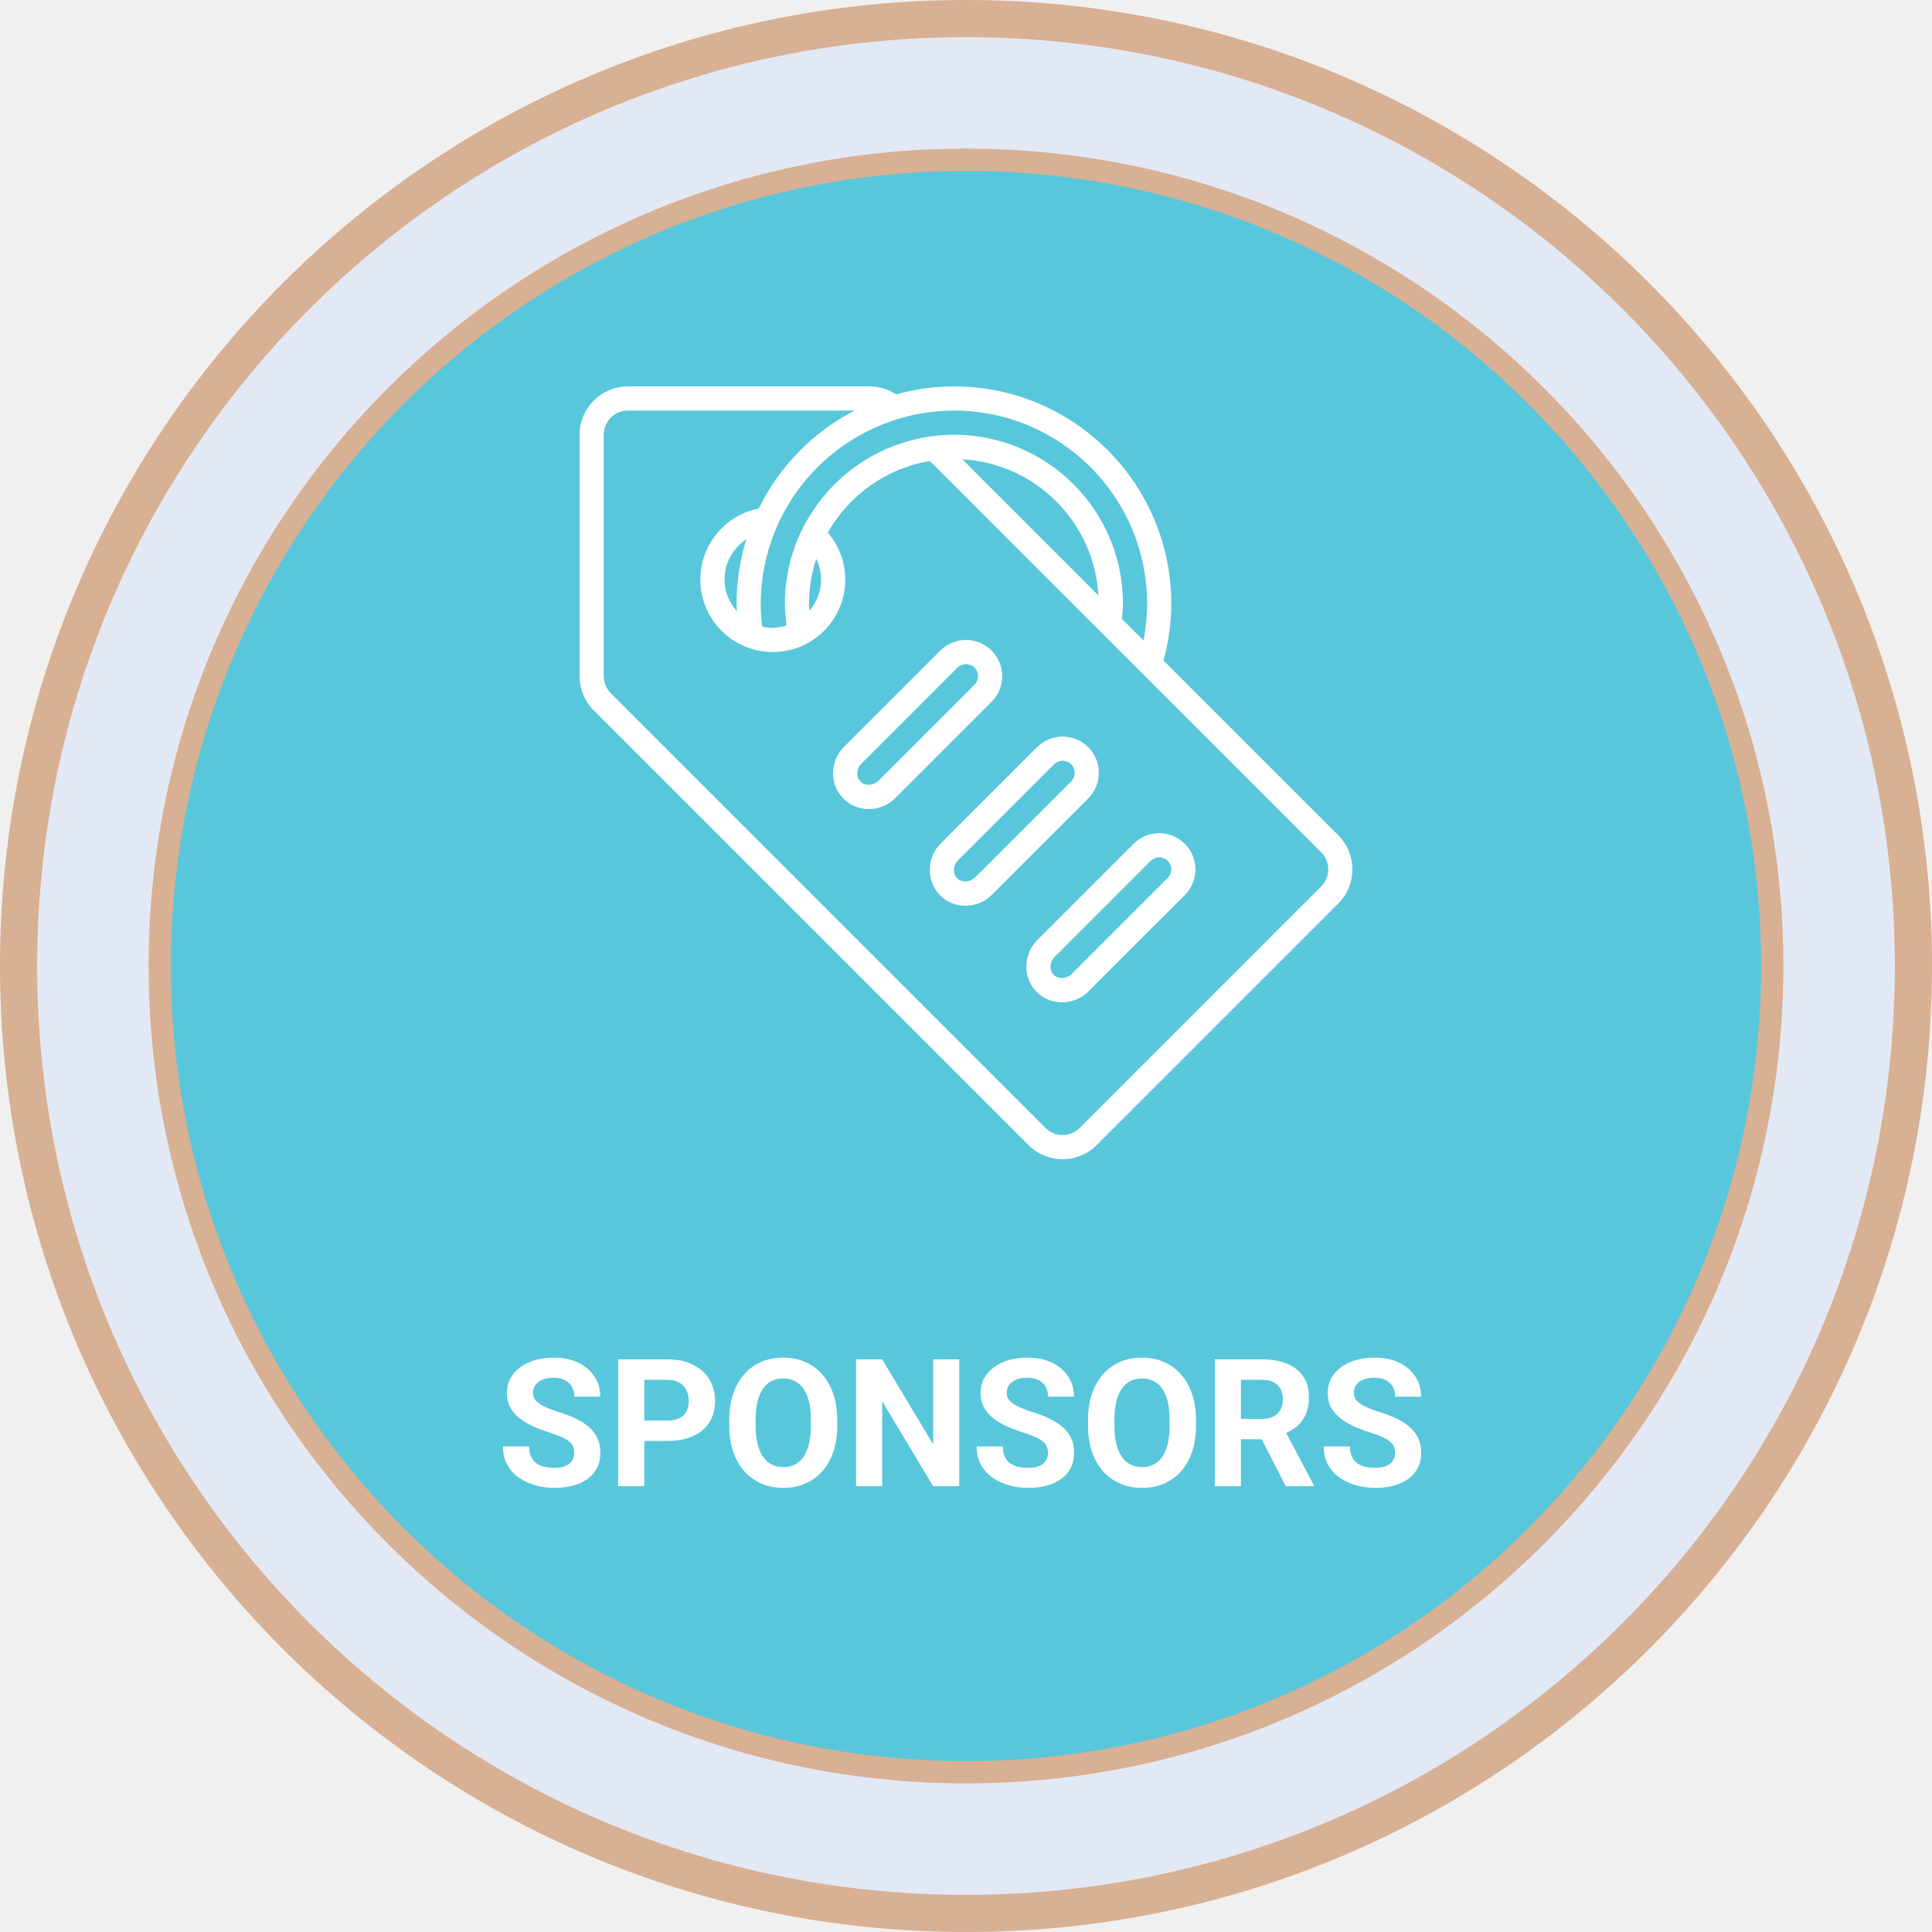
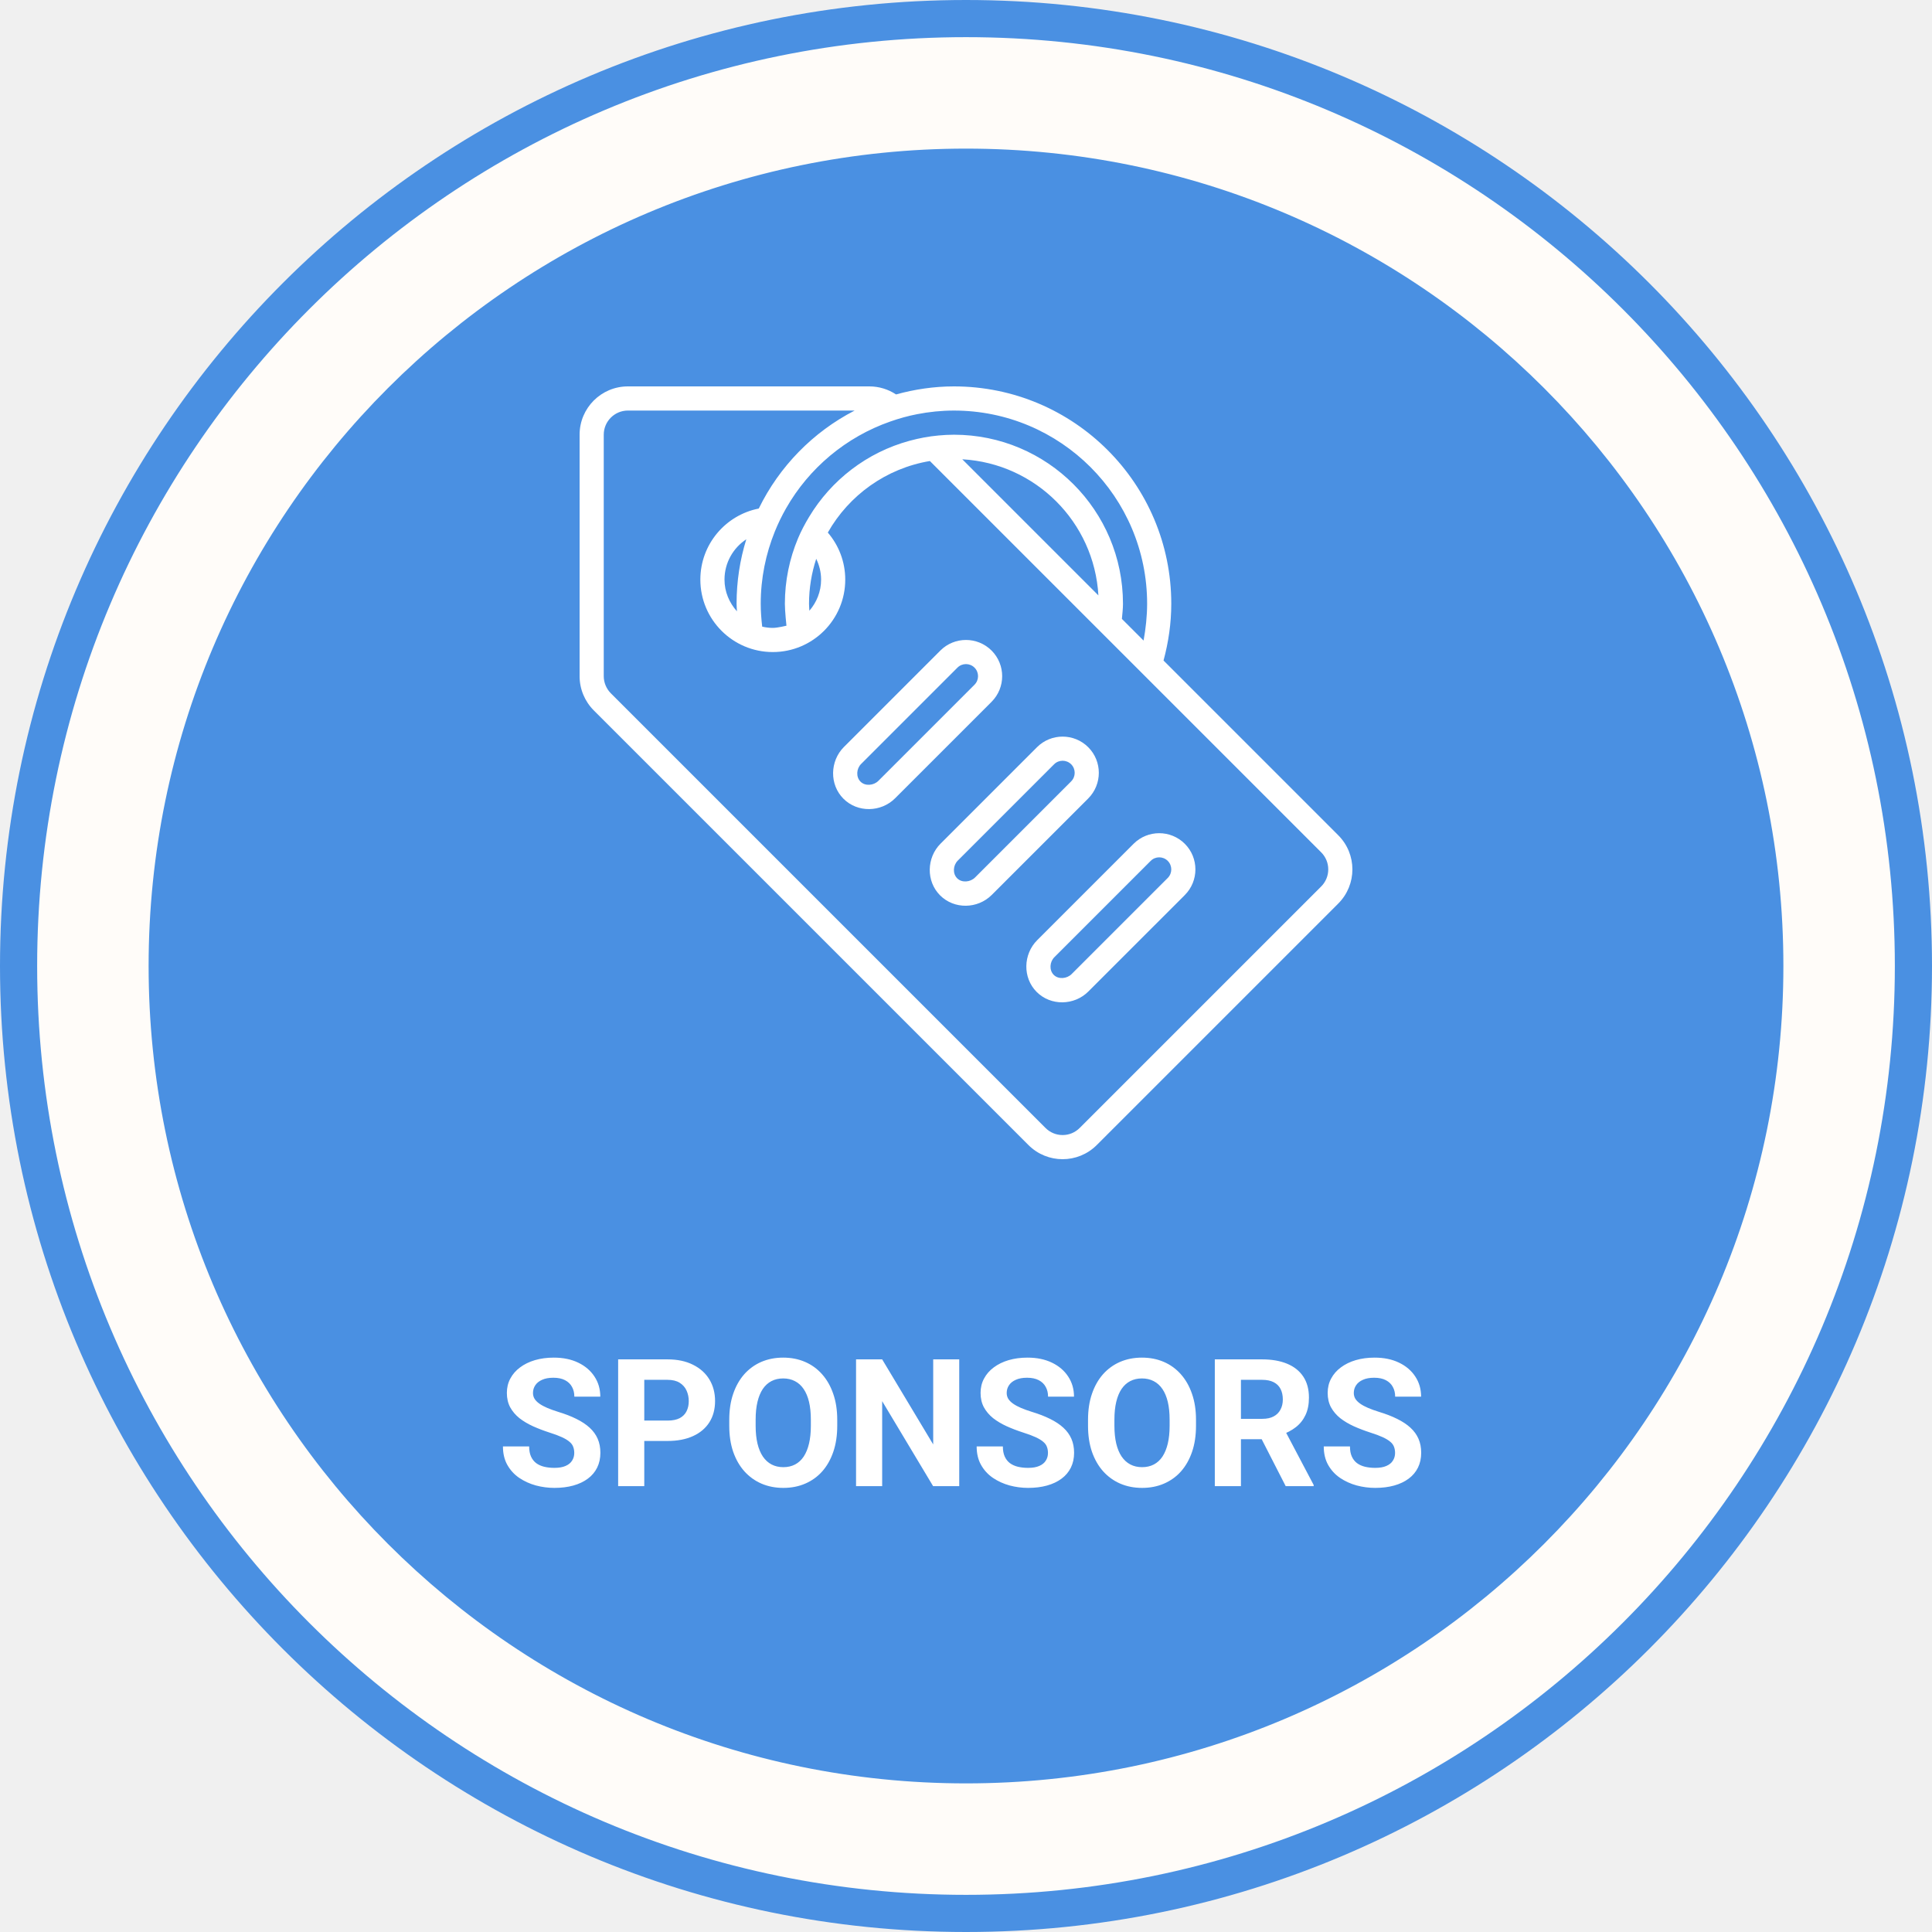
<svg xmlns="http://www.w3.org/2000/svg" width="260" height="260" viewBox="0 0 260 260" fill="none">
-   <circle cx="130" cy="130" r="127.5" fill="#E2E9F5" stroke="#D8B093" stroke-width="5" />
-   <circle cx="130" cy="130" r="108.5" fill="#58C7DB" stroke="#D8B093" stroke-width="3" />
+   <circle cx="130" cy="130" r="127.5" fill="#FFFCF9" stroke="#4A90E2" stroke-width="5" />
+   <circle cx="130" cy="130" r="108.5" fill="#4A90E2" stroke="#4A90E2" stroke-width="3" />
  <path d="M77.281 195.535C77.281 195.23 77.234 194.957 77.141 194.715C77.055 194.465 76.891 194.238 76.648 194.035C76.406 193.824 76.066 193.617 75.629 193.414C75.191 193.211 74.625 193 73.93 192.781C73.156 192.531 72.422 192.25 71.727 191.938C71.039 191.625 70.43 191.262 69.898 190.848C69.375 190.426 68.961 189.938 68.656 189.383C68.359 188.828 68.211 188.184 68.211 187.449C68.211 186.738 68.367 186.094 68.68 185.516C68.992 184.93 69.43 184.43 69.992 184.016C70.555 183.594 71.219 183.27 71.984 183.043C72.758 182.816 73.606 182.703 74.527 182.703C75.785 182.703 76.883 182.93 77.82 183.383C78.758 183.836 79.484 184.457 80 185.246C80.523 186.035 80.785 186.938 80.785 187.953H77.293C77.293 187.453 77.188 187.016 76.977 186.641C76.773 186.258 76.461 185.957 76.039 185.738C75.625 185.52 75.102 185.41 74.469 185.41C73.859 185.41 73.352 185.504 72.945 185.691C72.539 185.871 72.234 186.117 72.031 186.43C71.828 186.734 71.727 187.078 71.727 187.461C71.727 187.75 71.797 188.012 71.938 188.246C72.086 188.48 72.305 188.699 72.594 188.902C72.883 189.105 73.238 189.297 73.66 189.477C74.082 189.656 74.57 189.832 75.125 190.004C76.055 190.285 76.871 190.602 77.574 190.953C78.285 191.305 78.879 191.699 79.356 192.137C79.832 192.574 80.191 193.07 80.434 193.625C80.676 194.18 80.797 194.809 80.797 195.512C80.797 196.254 80.652 196.918 80.363 197.504C80.074 198.09 79.656 198.586 79.109 198.992C78.562 199.398 77.91 199.707 77.152 199.918C76.394 200.129 75.547 200.234 74.609 200.234C73.766 200.234 72.934 200.125 72.113 199.906C71.293 199.68 70.547 199.34 69.875 198.887C69.211 198.434 68.68 197.855 68.281 197.152C67.883 196.449 67.684 195.617 67.684 194.656H71.211C71.211 195.188 71.293 195.637 71.457 196.004C71.621 196.371 71.852 196.668 72.148 196.895C72.453 197.121 72.812 197.285 73.227 197.387C73.648 197.488 74.109 197.539 74.609 197.539C75.219 197.539 75.719 197.453 76.109 197.281C76.508 197.109 76.801 196.871 76.988 196.566C77.184 196.262 77.281 195.918 77.281 195.535ZM89.832 193.918H85.484V191.176H89.832C90.504 191.176 91.051 191.066 91.473 190.848C91.894 190.621 92.203 190.309 92.398 189.91C92.594 189.512 92.691 189.062 92.691 188.562C92.691 188.055 92.594 187.582 92.398 187.145C92.203 186.707 91.894 186.355 91.473 186.09C91.051 185.824 90.504 185.691 89.832 185.691H86.703V200H83.188V182.938H89.832C91.168 182.938 92.312 183.18 93.266 183.664C94.227 184.141 94.961 184.801 95.469 185.645C95.977 186.488 96.231 187.453 96.231 188.539C96.231 189.641 95.977 190.594 95.469 191.398C94.961 192.203 94.227 192.824 93.266 193.262C92.312 193.699 91.168 193.918 89.832 193.918ZM112.672 191.07V191.879C112.672 193.176 112.496 194.34 112.145 195.371C111.793 196.402 111.297 197.281 110.656 198.008C110.016 198.727 109.25 199.277 108.359 199.66C107.477 200.043 106.496 200.234 105.418 200.234C104.348 200.234 103.367 200.043 102.477 199.66C101.594 199.277 100.828 198.727 100.18 198.008C99.531 197.281 99.027 196.402 98.668 195.371C98.316 194.34 98.141 193.176 98.141 191.879V191.07C98.141 189.766 98.316 188.602 98.668 187.578C99.019 186.547 99.516 185.668 100.156 184.941C100.805 184.215 101.57 183.66 102.453 183.277C103.344 182.895 104.324 182.703 105.395 182.703C106.473 182.703 107.453 182.895 108.336 183.277C109.227 183.66 109.992 184.215 110.633 184.941C111.281 185.668 111.781 186.547 112.133 187.578C112.492 188.602 112.672 189.766 112.672 191.07ZM109.121 191.879V191.047C109.121 190.141 109.039 189.344 108.875 188.656C108.711 187.969 108.469 187.391 108.148 186.922C107.828 186.453 107.438 186.102 106.977 185.867C106.516 185.625 105.988 185.504 105.395 185.504C104.801 185.504 104.273 185.625 103.812 185.867C103.359 186.102 102.973 186.453 102.652 186.922C102.34 187.391 102.102 187.969 101.938 188.656C101.773 189.344 101.691 190.141 101.691 191.047V191.879C101.691 192.777 101.773 193.574 101.938 194.27C102.102 194.957 102.344 195.539 102.664 196.016C102.984 196.484 103.375 196.84 103.836 197.082C104.297 197.324 104.824 197.445 105.418 197.445C106.012 197.445 106.539 197.324 107 197.082C107.461 196.84 107.848 196.484 108.16 196.016C108.473 195.539 108.711 194.957 108.875 194.27C109.039 193.574 109.121 192.777 109.121 191.879ZM129.09 182.938V200H125.574L118.719 188.562V200H115.203V182.938H118.719L125.586 194.387V182.938H129.09ZM141.031 195.535C141.031 195.23 140.984 194.957 140.891 194.715C140.805 194.465 140.641 194.238 140.398 194.035C140.156 193.824 139.816 193.617 139.379 193.414C138.941 193.211 138.375 193 137.68 192.781C136.906 192.531 136.172 192.25 135.477 191.938C134.789 191.625 134.18 191.262 133.648 190.848C133.125 190.426 132.711 189.938 132.406 189.383C132.109 188.828 131.961 188.184 131.961 187.449C131.961 186.738 132.117 186.094 132.43 185.516C132.742 184.93 133.18 184.43 133.742 184.016C134.305 183.594 134.969 183.27 135.734 183.043C136.508 182.816 137.355 182.703 138.277 182.703C139.535 182.703 140.633 182.93 141.57 183.383C142.508 183.836 143.234 184.457 143.75 185.246C144.273 186.035 144.535 186.938 144.535 187.953H141.043C141.043 187.453 140.938 187.016 140.727 186.641C140.523 186.258 140.211 185.957 139.789 185.738C139.375 185.52 138.852 185.41 138.219 185.41C137.609 185.41 137.102 185.504 136.695 185.691C136.289 185.871 135.984 186.117 135.781 186.43C135.578 186.734 135.477 187.078 135.477 187.461C135.477 187.75 135.547 188.012 135.688 188.246C135.836 188.48 136.055 188.699 136.344 188.902C136.633 189.105 136.988 189.297 137.41 189.477C137.832 189.656 138.32 189.832 138.875 190.004C139.805 190.285 140.621 190.602 141.324 190.953C142.035 191.305 142.629 191.699 143.105 192.137C143.582 192.574 143.941 193.07 144.184 193.625C144.426 194.18 144.547 194.809 144.547 195.512C144.547 196.254 144.402 196.918 144.113 197.504C143.824 198.09 143.406 198.586 142.859 198.992C142.312 199.398 141.66 199.707 140.902 199.918C140.145 200.129 139.297 200.234 138.359 200.234C137.516 200.234 136.684 200.125 135.863 199.906C135.043 199.68 134.297 199.34 133.625 198.887C132.961 198.434 132.43 197.855 132.031 197.152C131.633 196.449 131.434 195.617 131.434 194.656H134.961C134.961 195.188 135.043 195.637 135.207 196.004C135.371 196.371 135.602 196.668 135.898 196.895C136.203 197.121 136.562 197.285 136.977 197.387C137.398 197.488 137.859 197.539 138.359 197.539C138.969 197.539 139.469 197.453 139.859 197.281C140.258 197.109 140.551 196.871 140.738 196.566C140.934 196.262 141.031 195.918 141.031 195.535ZM160.953 191.07V191.879C160.953 193.176 160.777 194.34 160.426 195.371C160.074 196.402 159.578 197.281 158.938 198.008C158.297 198.727 157.531 199.277 156.641 199.66C155.758 200.043 154.777 200.234 153.699 200.234C152.629 200.234 151.648 200.043 150.758 199.66C149.875 199.277 149.109 198.727 148.461 198.008C147.812 197.281 147.309 196.402 146.949 195.371C146.598 194.34 146.422 193.176 146.422 191.879V191.07C146.422 189.766 146.598 188.602 146.949 187.578C147.301 186.547 147.797 185.668 148.438 184.941C149.086 184.215 149.852 183.66 150.734 183.277C151.625 182.895 152.605 182.703 153.676 182.703C154.754 182.703 155.734 182.895 156.617 183.277C157.508 183.66 158.273 184.215 158.914 184.941C159.562 185.668 160.062 186.547 160.414 187.578C160.773 188.602 160.953 189.766 160.953 191.07ZM157.402 191.879V191.047C157.402 190.141 157.32 189.344 157.156 188.656C156.992 187.969 156.75 187.391 156.43 186.922C156.109 186.453 155.719 186.102 155.258 185.867C154.797 185.625 154.27 185.504 153.676 185.504C153.082 185.504 152.555 185.625 152.094 185.867C151.641 186.102 151.254 186.453 150.934 186.922C150.621 187.391 150.383 187.969 150.219 188.656C150.055 189.344 149.973 190.141 149.973 191.047V191.879C149.973 192.777 150.055 193.574 150.219 194.27C150.383 194.957 150.625 195.539 150.945 196.016C151.266 196.484 151.656 196.84 152.117 197.082C152.578 197.324 153.105 197.445 153.699 197.445C154.293 197.445 154.82 197.324 155.281 197.082C155.742 196.84 156.129 196.484 156.441 196.016C156.754 195.539 156.992 194.957 157.156 194.27C157.32 193.574 157.402 192.777 157.402 191.879ZM163.484 182.938H169.848C171.152 182.938 172.273 183.133 173.211 183.523C174.156 183.914 174.883 184.492 175.391 185.258C175.898 186.023 176.152 186.965 176.152 188.082C176.152 188.996 175.996 189.781 175.684 190.438C175.379 191.086 174.945 191.629 174.383 192.066C173.828 192.496 173.176 192.84 172.426 193.098L171.312 193.684H165.781L165.758 190.941H169.871C170.488 190.941 171 190.832 171.406 190.613C171.812 190.395 172.117 190.09 172.32 189.699C172.531 189.309 172.637 188.855 172.637 188.34C172.637 187.793 172.535 187.32 172.332 186.922C172.129 186.523 171.82 186.219 171.406 186.008C170.992 185.797 170.473 185.691 169.848 185.691H167V200H163.484V182.938ZM173.023 200L169.133 192.395L172.848 192.371L176.785 199.836V200H173.023ZM187.742 195.535C187.742 195.23 187.695 194.957 187.602 194.715C187.516 194.465 187.352 194.238 187.109 194.035C186.867 193.824 186.527 193.617 186.09 193.414C185.652 193.211 185.086 193 184.391 192.781C183.617 192.531 182.883 192.25 182.188 191.938C181.5 191.625 180.891 191.262 180.359 190.848C179.836 190.426 179.422 189.938 179.117 189.383C178.82 188.828 178.672 188.184 178.672 187.449C178.672 186.738 178.828 186.094 179.141 185.516C179.453 184.93 179.891 184.43 180.453 184.016C181.016 183.594 181.68 183.27 182.445 183.043C183.219 182.816 184.066 182.703 184.988 182.703C186.246 182.703 187.344 182.93 188.281 183.383C189.219 183.836 189.945 184.457 190.461 185.246C190.984 186.035 191.246 186.938 191.246 187.953H187.754C187.754 187.453 187.648 187.016 187.438 186.641C187.234 186.258 186.922 185.957 186.5 185.738C186.086 185.52 185.562 185.41 184.93 185.41C184.32 185.41 183.812 185.504 183.406 185.691C183 185.871 182.695 186.117 182.492 186.43C182.289 186.734 182.188 187.078 182.188 187.461C182.188 187.75 182.258 188.012 182.398 188.246C182.547 188.48 182.766 188.699 183.055 188.902C183.344 189.105 183.699 189.297 184.121 189.477C184.543 189.656 185.031 189.832 185.586 190.004C186.516 190.285 187.332 190.602 188.035 190.953C188.746 191.305 189.34 191.699 189.816 192.137C190.293 192.574 190.652 193.07 190.895 193.625C191.137 194.18 191.258 194.809 191.258 195.512C191.258 196.254 191.113 196.918 190.824 197.504C190.535 198.09 190.117 198.586 189.57 198.992C189.023 199.398 188.371 199.707 187.613 199.918C186.855 200.129 186.008 200.234 185.07 200.234C184.227 200.234 183.395 200.125 182.574 199.906C181.754 199.68 181.008 199.34 180.336 198.887C179.672 198.434 179.141 197.855 178.742 197.152C178.344 196.449 178.145 195.617 178.145 194.656H181.672C181.672 195.188 181.754 195.637 181.918 196.004C182.082 196.371 182.312 196.668 182.609 196.895C182.914 197.121 183.273 197.285 183.688 197.387C184.109 197.488 184.57 197.539 185.07 197.539C185.68 197.539 186.18 197.453 186.57 197.281C186.969 197.109 187.262 196.871 187.449 196.566C187.645 196.262 187.742 195.918 187.742 195.535Z" fill="white" />
-   <path d="M180.096 112.405L156.564 88.871L156.583 88.889C157.242 86.452 157.625 83.897 157.625 81.25C157.625 65.097 144.529 52 128.375 52C125.673 52 123.068 52.397 120.586 53.082C119.53 52.383 118.285 52 117 52H84.5C80.91 52 78 54.91 78 58.5V91C78 92.724 78.686 94.377 79.904 95.596L138.405 154.096C139.672 155.365 141.338 156 143 156C144.662 156 146.328 155.365 147.596 154.096L180.096 121.596C182.635 119.059 182.635 114.941 180.096 112.405ZM128.375 55.252C142.735 55.252 154.375 66.891 154.375 81.252C154.375 82.882 154.185 84.645 153.896 86.205L151.019 83.328L150.98 83.288C151.042 82.639 151.125 81.872 151.125 81.252C151.125 68.689 140.94 58.502 128.375 58.502C127.673 58.502 126.984 58.544 126.298 58.606C124.966 58.726 123.672 58.976 122.413 59.317C116.685 60.869 111.867 64.597 108.882 69.568C108.321 70.499 107.809 71.461 107.385 72.473C106.254 75.176 105.625 78.14 105.625 81.252C105.625 82.254 105.838 84.204 105.838 84.204C105.838 84.204 104.644 84.5 104 84.5C103.508 84.5 103.033 84.435 102.573 84.331C102.52 84.318 102.512 84.318 102.573 84.331C102.455 83.319 102.375 82.296 102.375 81.252C102.375 77.81 103.059 74.534 104.273 71.529C104.709 70.454 105.211 69.418 105.779 68.421C108.865 62.998 113.844 58.809 119.819 56.724C120.989 56.314 122.189 55.975 123.429 55.737C125.029 55.425 126.682 55.252 128.375 55.252ZM147.818 80.127L129.5 61.809C139.368 62.372 147.253 70.257 147.818 80.127ZM110.5 78C110.5 79.61 109.897 81.063 108.922 82.191C108.909 81.879 108.875 81.57 108.875 81.252C108.875 79.138 109.221 77.108 109.844 75.2C110.253 76.052 110.5 76.994 110.5 78ZM99.125 81.25C99.125 81.593 99.161 81.929 99.175 82.269C98.153 81.126 97.5 79.654 97.5 78C97.5 75.73 98.67 73.734 100.435 72.573C99.583 75.316 99.125 78.229 99.125 81.25ZM177.798 119.298L145.296 151.798C144.684 152.412 143.868 152.75 143 152.75C142.132 152.75 141.317 152.412 140.702 151.798L82.202 93.298C81.598 92.692 81.25 91.853 81.25 91V58.5C81.25 56.706 82.708 55.25 84.5 55.25H115.014C109.415 58.134 104.882 62.769 102.112 68.437C97.632 69.316 94.25 73.261 94.25 78C94.25 83.384 98.616 87.75 104 87.75C109.384 87.75 113.75 83.384 113.75 78C113.75 75.582 112.864 73.372 111.405 71.669C114.246 66.651 119.241 63.031 125.138 62.042L177.798 114.702C178.412 115.317 178.75 116.132 178.75 117C178.75 117.868 178.412 118.684 177.798 119.298Z" fill="white" />
+   <path d="M180.096 112.405L156.564 88.871L156.583 88.889C157.242 86.452 157.625 83.897 157.625 81.25C157.625 65.097 144.529 52 128.375 52C125.673 52 123.068 52.397 120.586 53.082C119.53 52.383 118.285 52 117 52H84.5C80.91 52 78 54.91 78 58.5V91C78 92.724 78.686 94.377 79.904 95.596L138.405 154.096C139.672 155.365 141.338 156 143 156C144.662 156 146.328 155.365 147.596 154.096L180.096 121.596C182.635 119.059 182.635 114.941 180.096 112.405ZM128.375 55.252C142.735 55.252 154.375 66.891 154.375 81.252C154.375 82.882 154.185 84.645 153.896 86.205L151.019 83.328L150.98 83.288C151.042 82.639 151.125 81.872 151.125 81.252C151.125 68.689 140.94 58.502 128.375 58.502C127.673 58.502 126.984 58.544 126.298 58.606C124.966 58.726 123.672 58.976 122.413 59.317C116.685 60.869 111.867 64.597 108.882 69.568C108.321 70.499 107.809 71.461 107.385 72.473C106.254 75.176 105.625 78.14 105.625 81.252C105.625 82.254 105.838 84.204 105.838 84.204C105.838 84.204 104.644 84.5 104 84.5C103.508 84.5 103.033 84.435 102.573 84.331C102.512 84.318 102.52 84.318 102.573 84.331C102.455 83.319 102.375 82.296 102.375 81.252C102.375 77.81 103.059 74.534 104.273 71.529C104.709 70.454 105.211 69.418 105.779 68.421C108.865 62.998 113.844 58.809 119.819 56.724C120.989 56.314 122.189 55.975 123.429 55.737C125.029 55.425 126.682 55.252 128.375 55.252ZM147.818 80.127L129.5 61.809C139.368 62.372 147.253 70.257 147.818 80.127ZM110.5 78C110.5 79.61 109.897 81.063 108.922 82.191C108.909 81.879 108.875 81.57 108.875 81.252C108.875 79.138 109.221 77.108 109.844 75.2C110.253 76.052 110.5 76.994 110.5 78ZM99.125 81.25C99.125 81.593 99.161 81.929 99.175 82.269C98.153 81.126 97.5 79.654 97.5 78C97.5 75.73 98.67 73.734 100.435 72.573C99.583 75.316 99.125 78.229 99.125 81.25ZM177.798 119.298L145.296 151.798C144.684 152.412 143.868 152.75 143 152.75C142.132 152.75 141.317 152.412 140.702 151.798L82.202 93.298C81.598 92.692 81.25 91.853 81.25 91V58.5C81.25 56.706 82.708 55.25 84.5 55.25H115.014C109.415 58.134 104.882 62.769 102.112 68.437C97.632 69.316 94.25 73.261 94.25 78C94.25 83.384 98.616 87.75 104 87.75C109.384 87.75 113.75 83.384 113.75 78C113.75 75.582 112.864 73.372 111.405 71.669C114.246 66.651 119.241 63.031 125.138 62.042L177.798 114.702C178.412 115.317 178.75 116.132 178.75 117C178.75 117.868 178.412 118.684 177.798 119.298Z" fill="white" />
  <path d="M159.448 113.555C157.547 111.654 154.455 111.652 152.554 113.553L139.58 126.527C137.68 128.427 137.61 131.591 139.511 133.492C141.409 135.393 144.562 135.335 146.463 133.434L159.45 120.45H159.447C161.348 118.549 161.348 115.455 159.448 113.555ZM157.149 118.152L144.214 131.087C143.579 131.722 142.44 131.83 141.809 131.194C141.174 130.559 141.257 129.449 141.892 128.814L154.853 115.853C155.488 115.217 156.515 115.217 157.151 115.853C157.784 116.486 157.784 117.517 157.149 118.152Z" fill="white" />
  <path d="M146.448 107.452C148.35 105.55 148.35 102.456 146.45 100.557C144.549 98.655 141.456 98.654 139.555 100.555L126.581 113.529C124.681 115.429 124.612 118.593 126.513 120.494C128.411 122.395 131.563 122.337 133.465 120.435L146.452 107.452H146.448ZM144.151 105.154L131.216 118.089C130.58 118.724 129.441 118.831 128.811 118.196C128.175 117.561 128.258 116.451 128.893 115.815L141.854 102.854C142.49 102.219 143.517 102.219 144.152 102.854C144.786 103.488 144.786 104.518 144.151 105.154Z" fill="white" />
  <path d="M133.442 94.445C135.343 92.544 135.343 89.45 133.443 87.55C131.542 85.649 128.45 85.647 126.548 87.548L113.574 100.522C111.675 102.422 111.605 105.586 113.506 107.487C115.404 109.388 118.557 109.33 120.458 107.429L133.445 94.445H133.442ZM131.144 92.147L118.209 105.082C117.574 105.718 116.434 105.825 115.804 105.189C115.169 104.554 115.251 103.444 115.887 102.809L128.848 89.848C129.483 89.212 130.51 89.212 131.146 89.848C131.779 90.481 131.779 91.512 131.144 92.147Z" fill="white" />
</svg>
